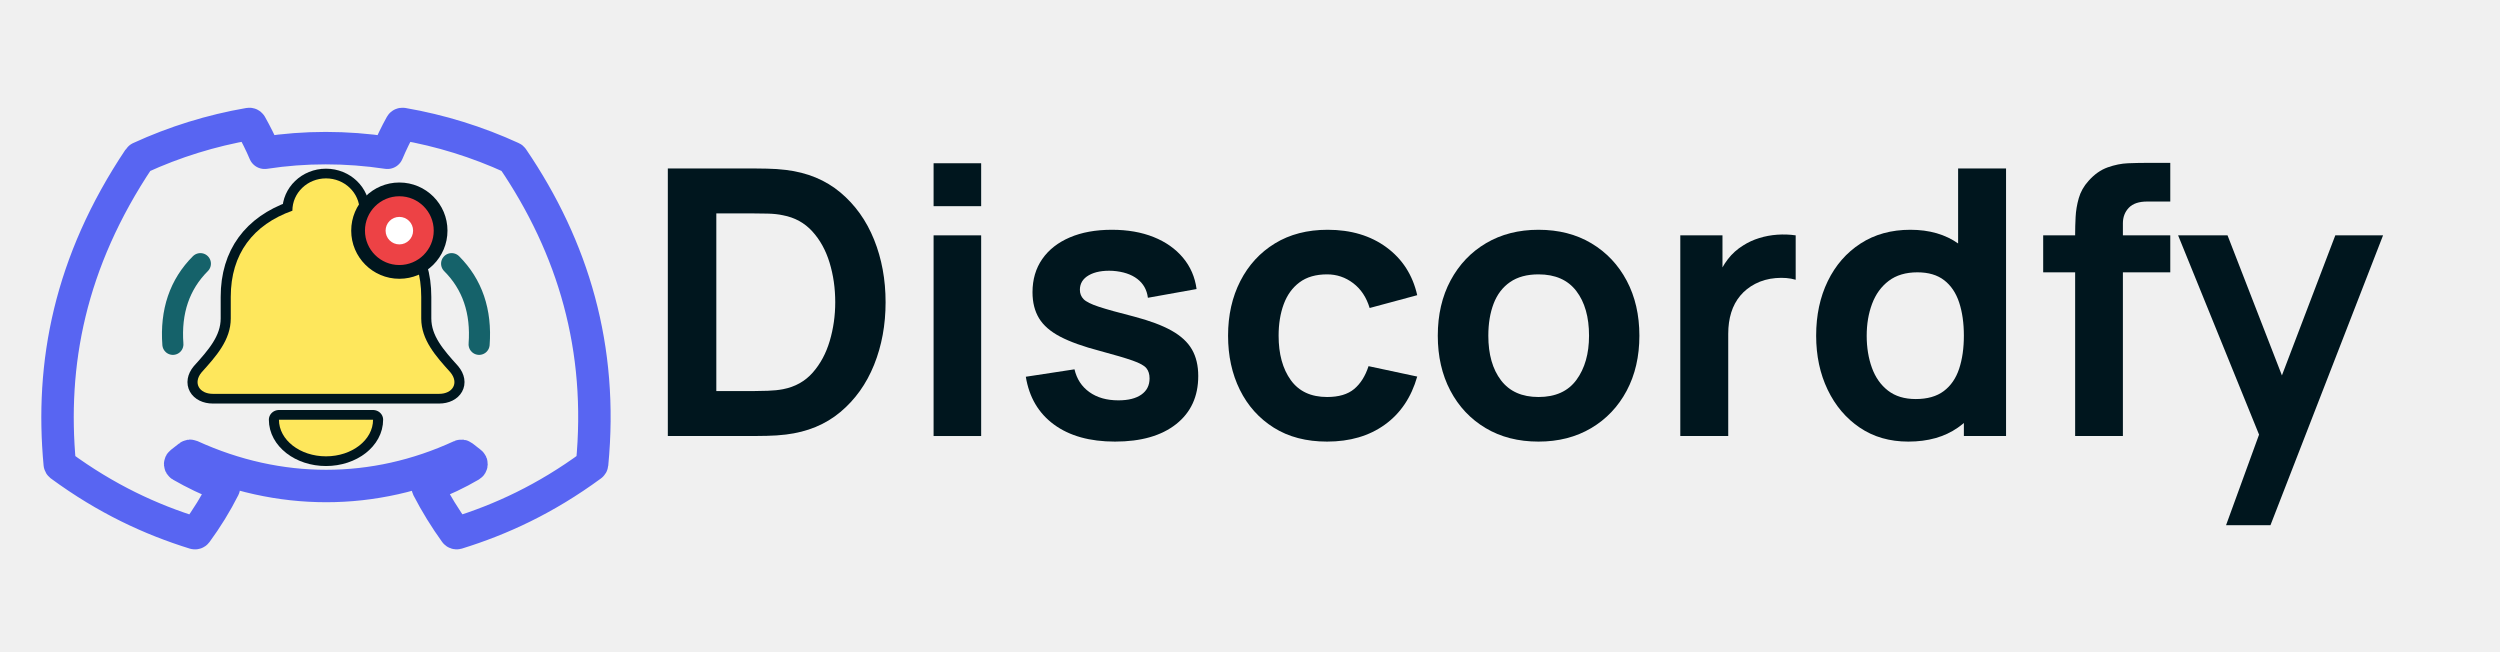
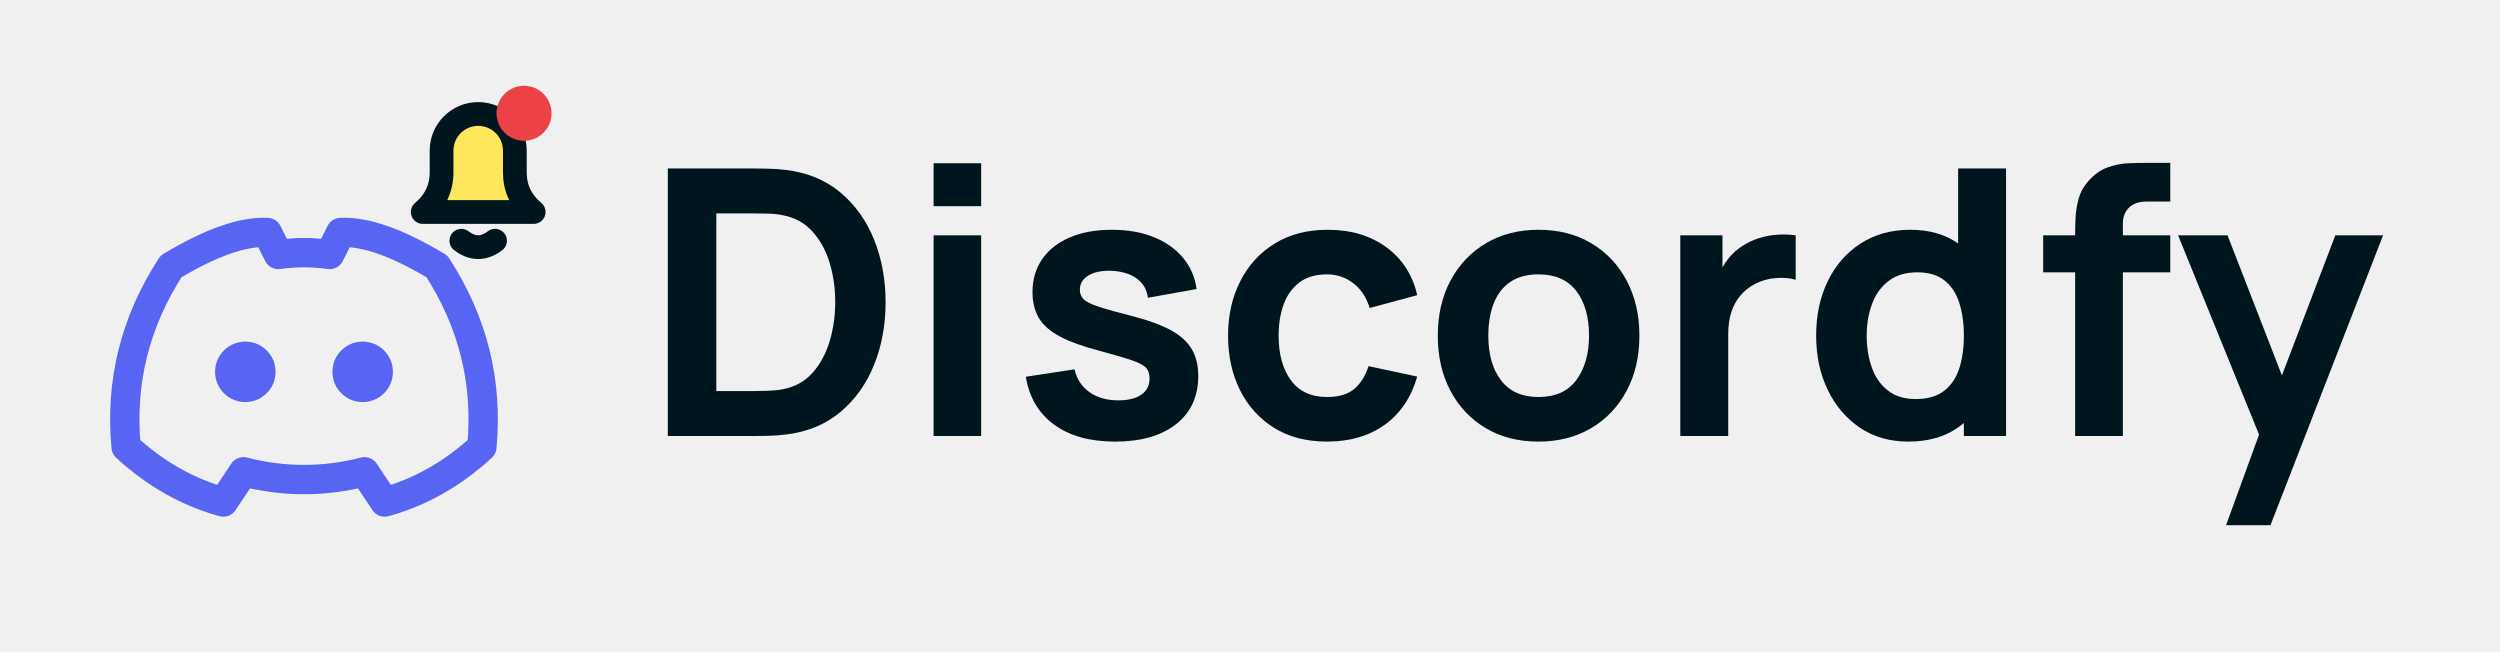
<svg xmlns="http://www.w3.org/2000/svg" width="1227" height="320" viewBox="0 0 1227 320" role="img" aria-label="Discordfy">
  <g transform="translate(16 16) scale(4.5)">
-     <defs>
-       <mask id="face" maskUnits="userSpaceOnUse" x="-2" y="-2" width="28" height="28">
-         <rect x="-2" y="-2" width="28" height="28" fill="white" />
-         <rect x="4.6" y="9" width="14.8" height="7.6" fill="black" />
-       </mask>
-     </defs>
-     <path transform="translate(2.72 3) scale(2.44)" mask="url(#face)" fill="none" stroke="#5865F2" stroke-width="1.45" stroke-linejoin="round" d="M20.317 4.37a19.791 19.791 0 00-4.885-1.515.074.074 0 00-.079.037c-.211.375-.445.865-.608 1.25-1.845-.276-3.68-.276-5.487 0-.164-.393-.406-.874-.618-1.25a.077.077 0 00-.079-.037 19.736 19.736 0 00-4.885 1.515.07.07 0 00-.032.028C.533 9.046-.319 13.58.099 18.058a.082.082 0 00.031.056c2.053 1.508 4.041 2.423 5.993 3.029a.078.078 0 00.084-.028c.462-.63.873-1.295 1.226-1.994a.076.076 0 00-.042-.106c-.653-.248-1.274-.549-1.872-.892a.077.077 0 01-.008-.128c.126-.094.252-.192.372-.291a.074.074 0 01.078-.011c3.928 1.793 8.18 1.793 12.061 0a.074.074 0 01.079.009c.12.099.246.198.373.292a.077.077 0 01-.007.128 12.299 12.299 0 01-1.873.891.077.077 0 00-.041.107c.36.698.772 1.363 1.225 1.993a.076.076 0 00.084.029c1.961-.607 3.95-1.522 6.002-3.029a.077.077 0 00.031-.055c.5-5.177-.838-9.674-3.549-13.66a.061.061 0 00-.031-.029zM8.02 15.331c-1.183 0-2.157-1.086-2.157-2.419 0-1.333.956-2.419 2.157-2.419 1.211 0 2.176 1.095 2.157 2.419 0 1.333-.956 2.419-2.157 2.419zm7.975 0c-1.183 0-2.157-1.086-2.157-2.419 0-1.333.955-2.419 2.157-2.419 1.211 0 2.176 1.095 2.157 2.419 0 1.333-.946 2.419-2.157 2.419Z" />
-     <path d="M18.3 25.2 Q14.9 28.6 15.3 34 M45.7 25.2 Q49.1 28.6 48.7 34" fill="none" stroke="#15626A" stroke-width="2.3" stroke-linecap="round" />
-     <g transform="translate(32 30) scale(1.222 1.175)" fill="#FEE75C" stroke-linejoin="round">
-       <path stroke="#00161E" stroke-width="1.8" paint-order="stroke" d="M-3-9a3 3 0 0 1 6 0c3.5 1.3 5.5 4 5.5 8v2c0 2 1.3 3.5 2.6 5 .8 1 .2 2-1 2h-20.2c-1.2 0-1.8-1-1-2 1.3-1.5 2.6-3 2.6-5v-2c0-4 2-6.7 5.5-8Z M-4.2 10.4h8.4a4.2 3.4 0 0 1-8.4 0Z" />
+     <g transform="translate(-2.4 4)">
+       <path d="M17.5 21.5Q24 17.6 28 17.8L29.2 20.2Q32 19.8 34.8 20.2L36 17.8Q40 17.6 46.5 21.5Q52.4 30.6 51.4 41.2Q46.6 45.6 40.8 47.2L38.6 43.9Q32 45.6 25.4 43.9L23.2 47.2Q17.4 45.6 12.6 41.2Q11.6 30.6 17.5 21.5Z" fill="none" stroke="#5865F2" stroke-width="3.2" stroke-linejoin="round" stroke-linecap="round" />
+       <circle cx="25.6" cy="33" r="3.3" fill="#5865F2" />
+       <circle cx="38.4" cy="33" r="3.3" fill="#5865F2" />
    </g>
-     <circle cx="40" cy="21.6" r="4.5" fill="#ED4245" stroke="#00161E" stroke-width="1.5" />
-     <circle cx="40" cy="21.6" r="1.5" fill="#FFFFFF" />
+     <g transform="translate(48.6 14.6) scale(1.08)" fill="#FEE75C" stroke="#00161E" stroke-width="2.4" stroke-linecap="round" stroke-linejoin="round">
+       <path d="M-5.6 4.6H5.6Q3.7 3 3.7 0.6V-1.6A3.7 3.7 0 0 0 -3.7 -1.6V0.6Q-3.7 3 -5.6 4.6Z" />
+       <path d="M-1.7 7.5Q0 8.8 1.7 7.5" fill="none" />
+     </g>
+     <circle cx="53.6" cy="8.8" r="3" fill="#ED4245" />
  </g>
  <g fill="#00161E" transform="translate(315 214) scale(0.09119514 -0.09119514)">
    <path transform="translate(0 0)" d="M140 0L140 1440L602 1440Q620 1440 673.5 1439Q727 1438 776 1432Q949 1411 1068.5 1311Q1188 1211 1250 1057Q1312 903 1312 720Q1312 537 1250 383Q1188 229 1068.5 129Q949 29 776 8Q727 2 673.5 1Q620 0 602 0ZM401 242L602 242Q631 242 677.5 243.5Q724 245 760 252Q858 271 920 341.5Q982 412 1011.5 512Q1041 612 1041 720Q1041 833 1010.5 933Q980 1033 917.5 1101.5Q855 1170 760 1188Q724 1196 677.5 1197Q631 1198 602 1198L401 1198Z" />
    <path transform="translate(1410.333 0)" d="M160 1237L160 1468L416 1468L416 1237ZM160 0L160 1080L416 1080L416 0Z" />
    <path transform="translate(1986.667 0)" d="M560 -30Q357 -30 232 61.5Q107 153 80 319L342 359Q360 281 422 236.5Q484 192 578 192Q658 192 702 223Q746 254 746 310Q746 344 729 365Q712 386 655 406Q598 426 479 458Q345 493 265.5 534.5Q186 576 151 634Q116 692 116 774Q116 877 168.5 952.5Q221 1028 317 1069Q413 1110 543 1110Q670 1110 767.5 1071Q865 1032 925.5 960Q986 888 999 791L737 744Q729 808 680 845.5Q631 883 548 889Q468 893 419.5 865.5Q371 838 371 787Q371 757 391 736.5Q411 716 473.5 695.5Q536 675 662 643Q788 610 864 567.5Q940 525 974 466Q1008 407 1008 323Q1008 158 889 64Q770 -30 560 -30Z" />
    <path transform="translate(3075.167 0)" d="M613 -30Q445 -30 326 45Q207 120 143.5 248.5Q80 377 80 540Q80 705 146 834Q212 963 332 1036.5Q452 1110 616 1110Q804 1110 932.5 1015.5Q1061 921 1098 758L842 689Q816 775 753.5 822.5Q691 870 613 870Q522 870 464.5 827Q407 784 379.5 709.5Q352 635 352 540Q352 392 417.5 301Q483 210 613 210Q707 210 758.5 253Q810 296 836 376L1098 320Q1050 152 923.5 61Q797 -30 613 -30Z" />
    <path transform="translate(4203.833 0)" d="M622 -30Q459 -30 337 43Q215 116 147.5 244.5Q80 373 80 540Q80 709 149 837.5Q218 966 340 1038Q462 1110 622 1110Q785 1110 907 1037Q1029 964 1097 835.5Q1165 707 1165 540Q1165 372 1096.5 243.5Q1028 115 905.5 42.5Q783 -30 622 -30ZM622 210Q759 210 826.5 302.5Q894 395 894 540Q894 691 825.5 780.5Q757 870 622 870Q529 870 469 828.5Q409 787 380.5 712.5Q352 638 352 540Q352 389 420.5 299.5Q489 210 622 210Z" />
    <path transform="translate(5449 0)" d="M140 0L140 1080L367 1080L367 817L341 851Q361 906 395.5 951Q430 996 479 1026Q518 1051 565 1065.5Q612 1080 662 1083.5Q712 1087 761 1080L761 841Q714 855 653.5 850Q593 845 543 819Q495 794 462.5 755Q430 716 414 664.5Q398 613 398 550L398 0Z" />
    <path transform="translate(6240.167 0)" d="M576 -30Q426 -30 315 45Q204 120 142 249Q80 378 80 540Q80 705 142.5 833.5Q205 962 319 1036Q433 1110 587 1110Q741 1110 846 1035Q951 960 1005 831Q1059 702 1059 540Q1059 378 1004.5 249Q950 120 842.5 45Q735 -30 576 -30ZM616 199Q710 199 767 242Q824 285 849.5 362Q875 439 875 540Q875 642 849.5 719Q824 796 769 838.5Q714 881 625 881Q531 881 470.5 835Q410 789 381 711.5Q352 634 352 540Q352 445 380 367.5Q408 290 466.5 244.5Q525 199 616 199ZM875 0L875 749L844 749L844 1440L1102 1440L1102 0Z" />
    <path transform="translate(7482 0)" d="M232 0L232 1087Q232 1128 234.5 1178.5Q237 1229 251.5 1280Q266 1331 304 1373Q351 1426 407.5 1446Q464 1466 517 1468Q570 1470 610 1470L744 1470L744 1262L620 1262Q553 1262 521 1228.5Q489 1195 489 1145L489 0ZM60 881L60 1080L744 1080L744 881Z" />
    <path transform="translate(8246.167 0)" d="M280 -480L488 91L492 -77L22 1080L288 1080L613 243L549 243L868 1080L1125 1080L519 -480Z" />
  </g>
</svg>
